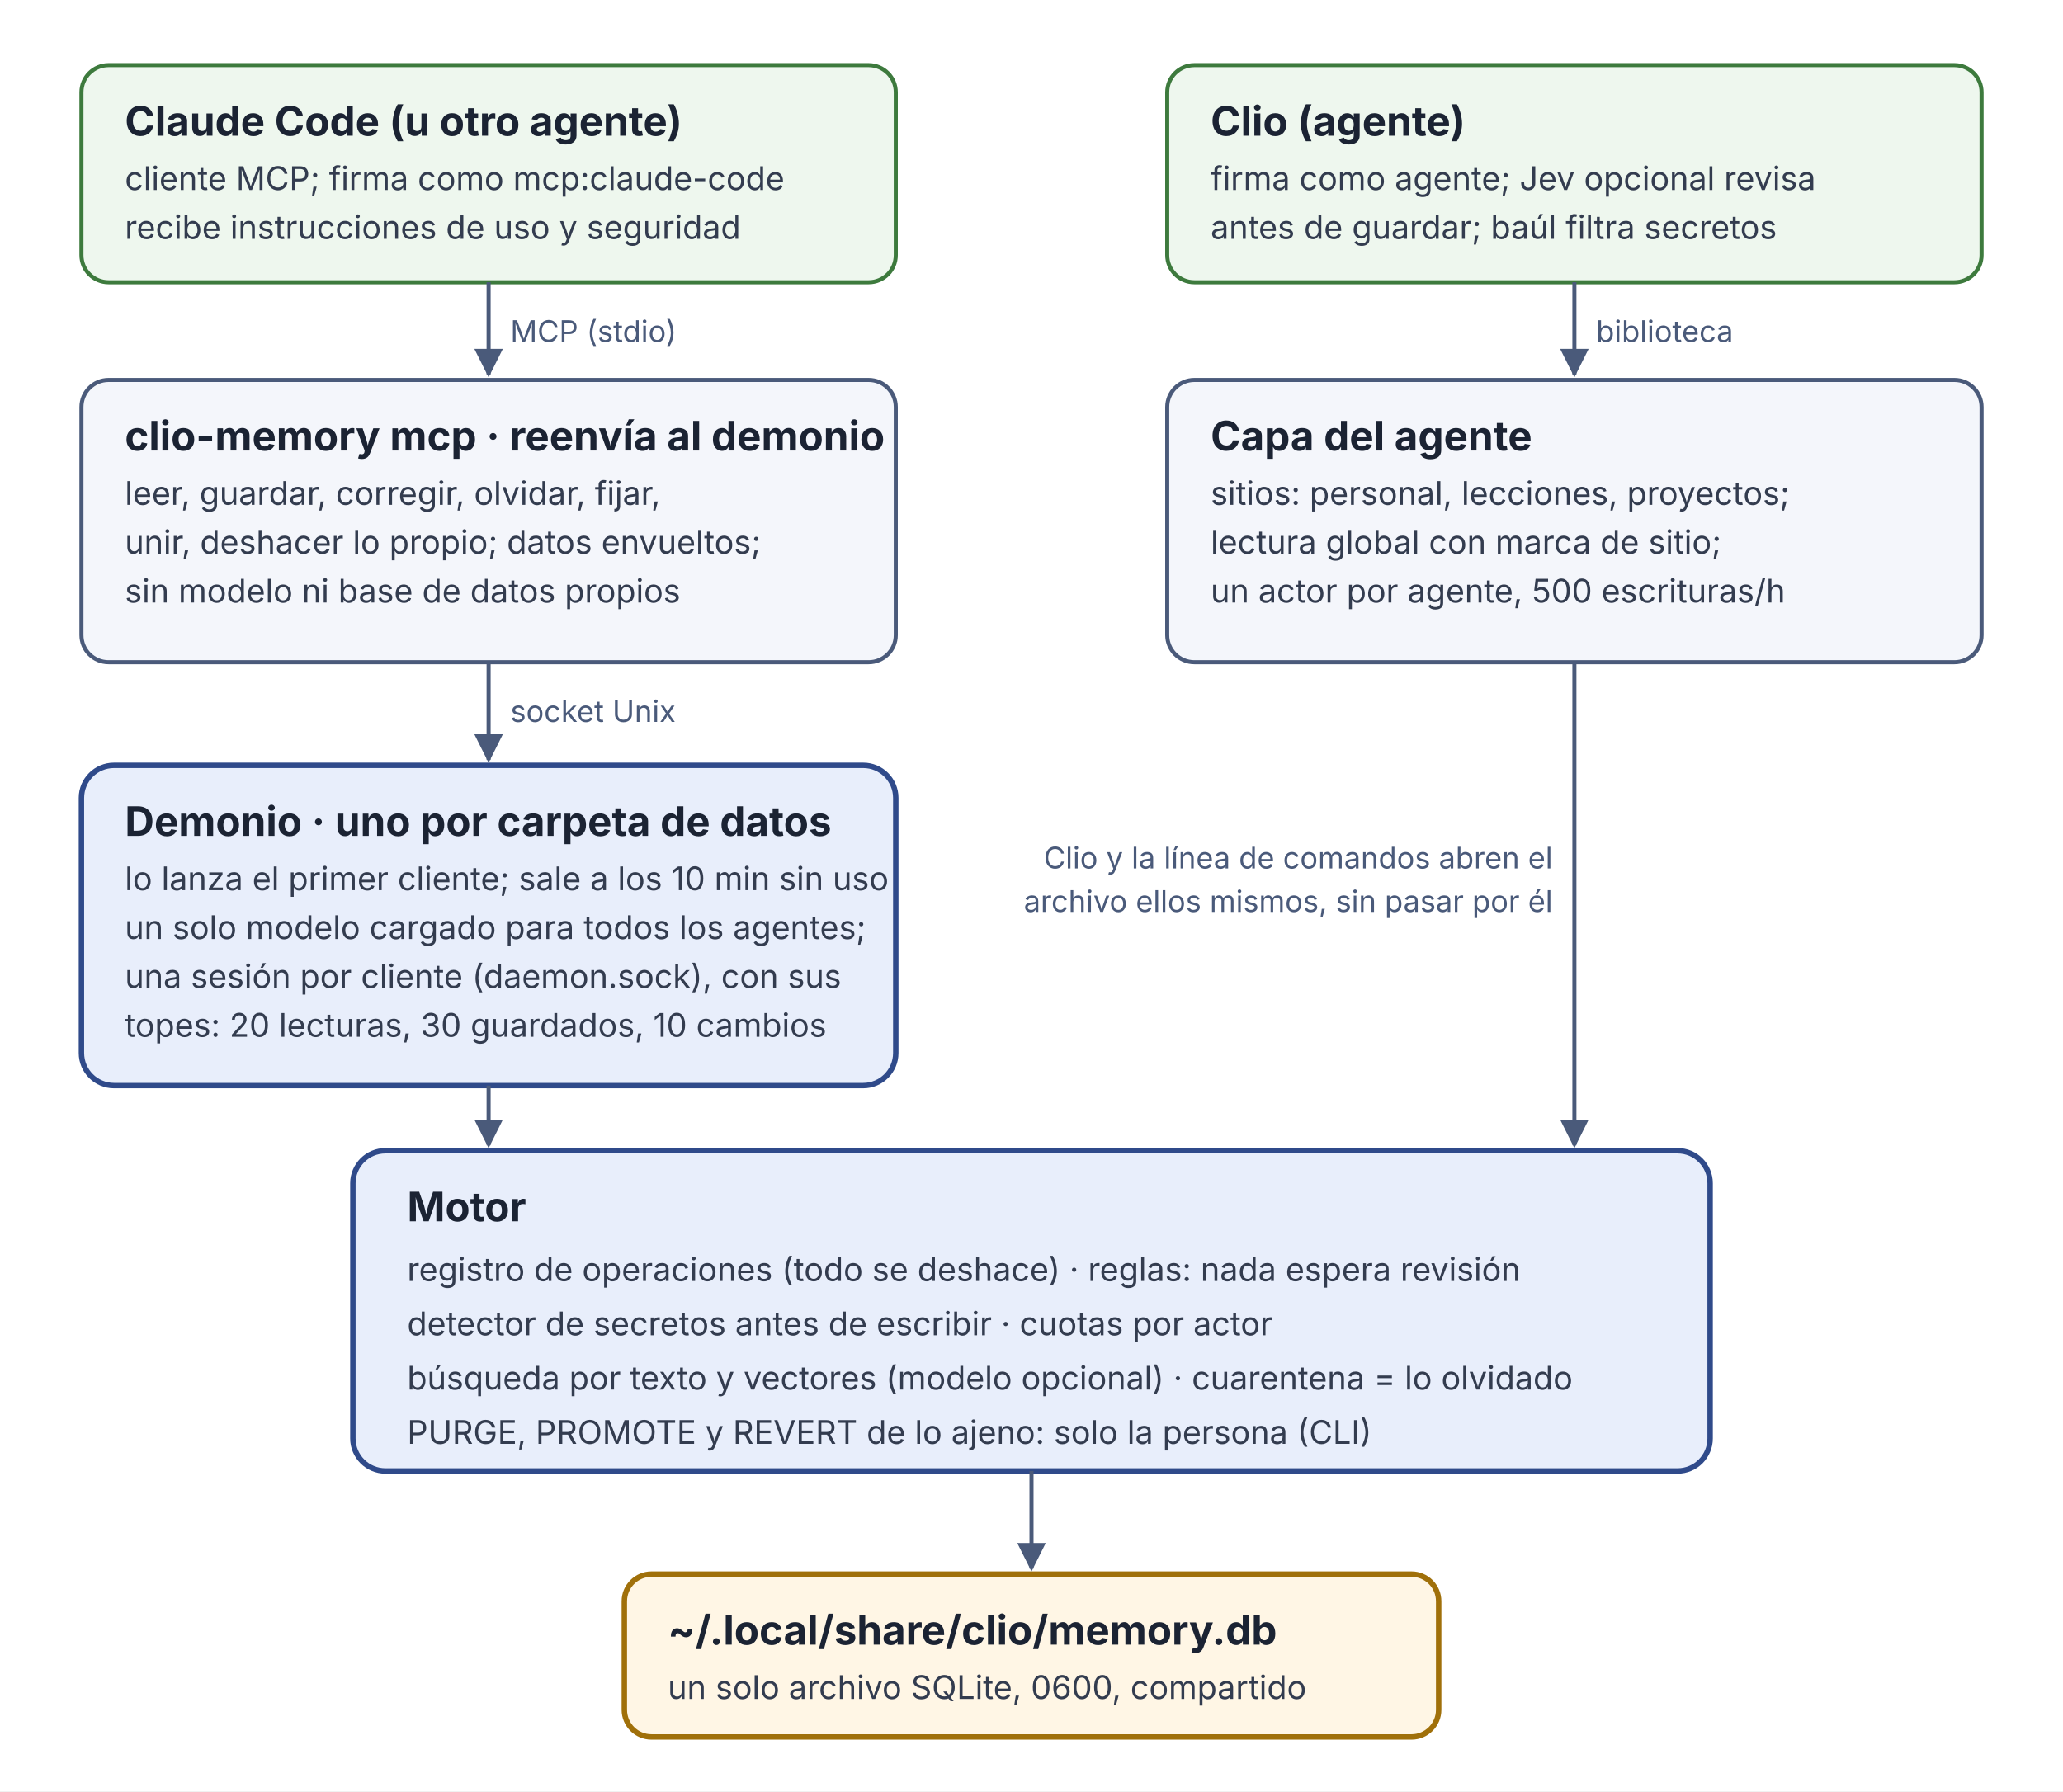
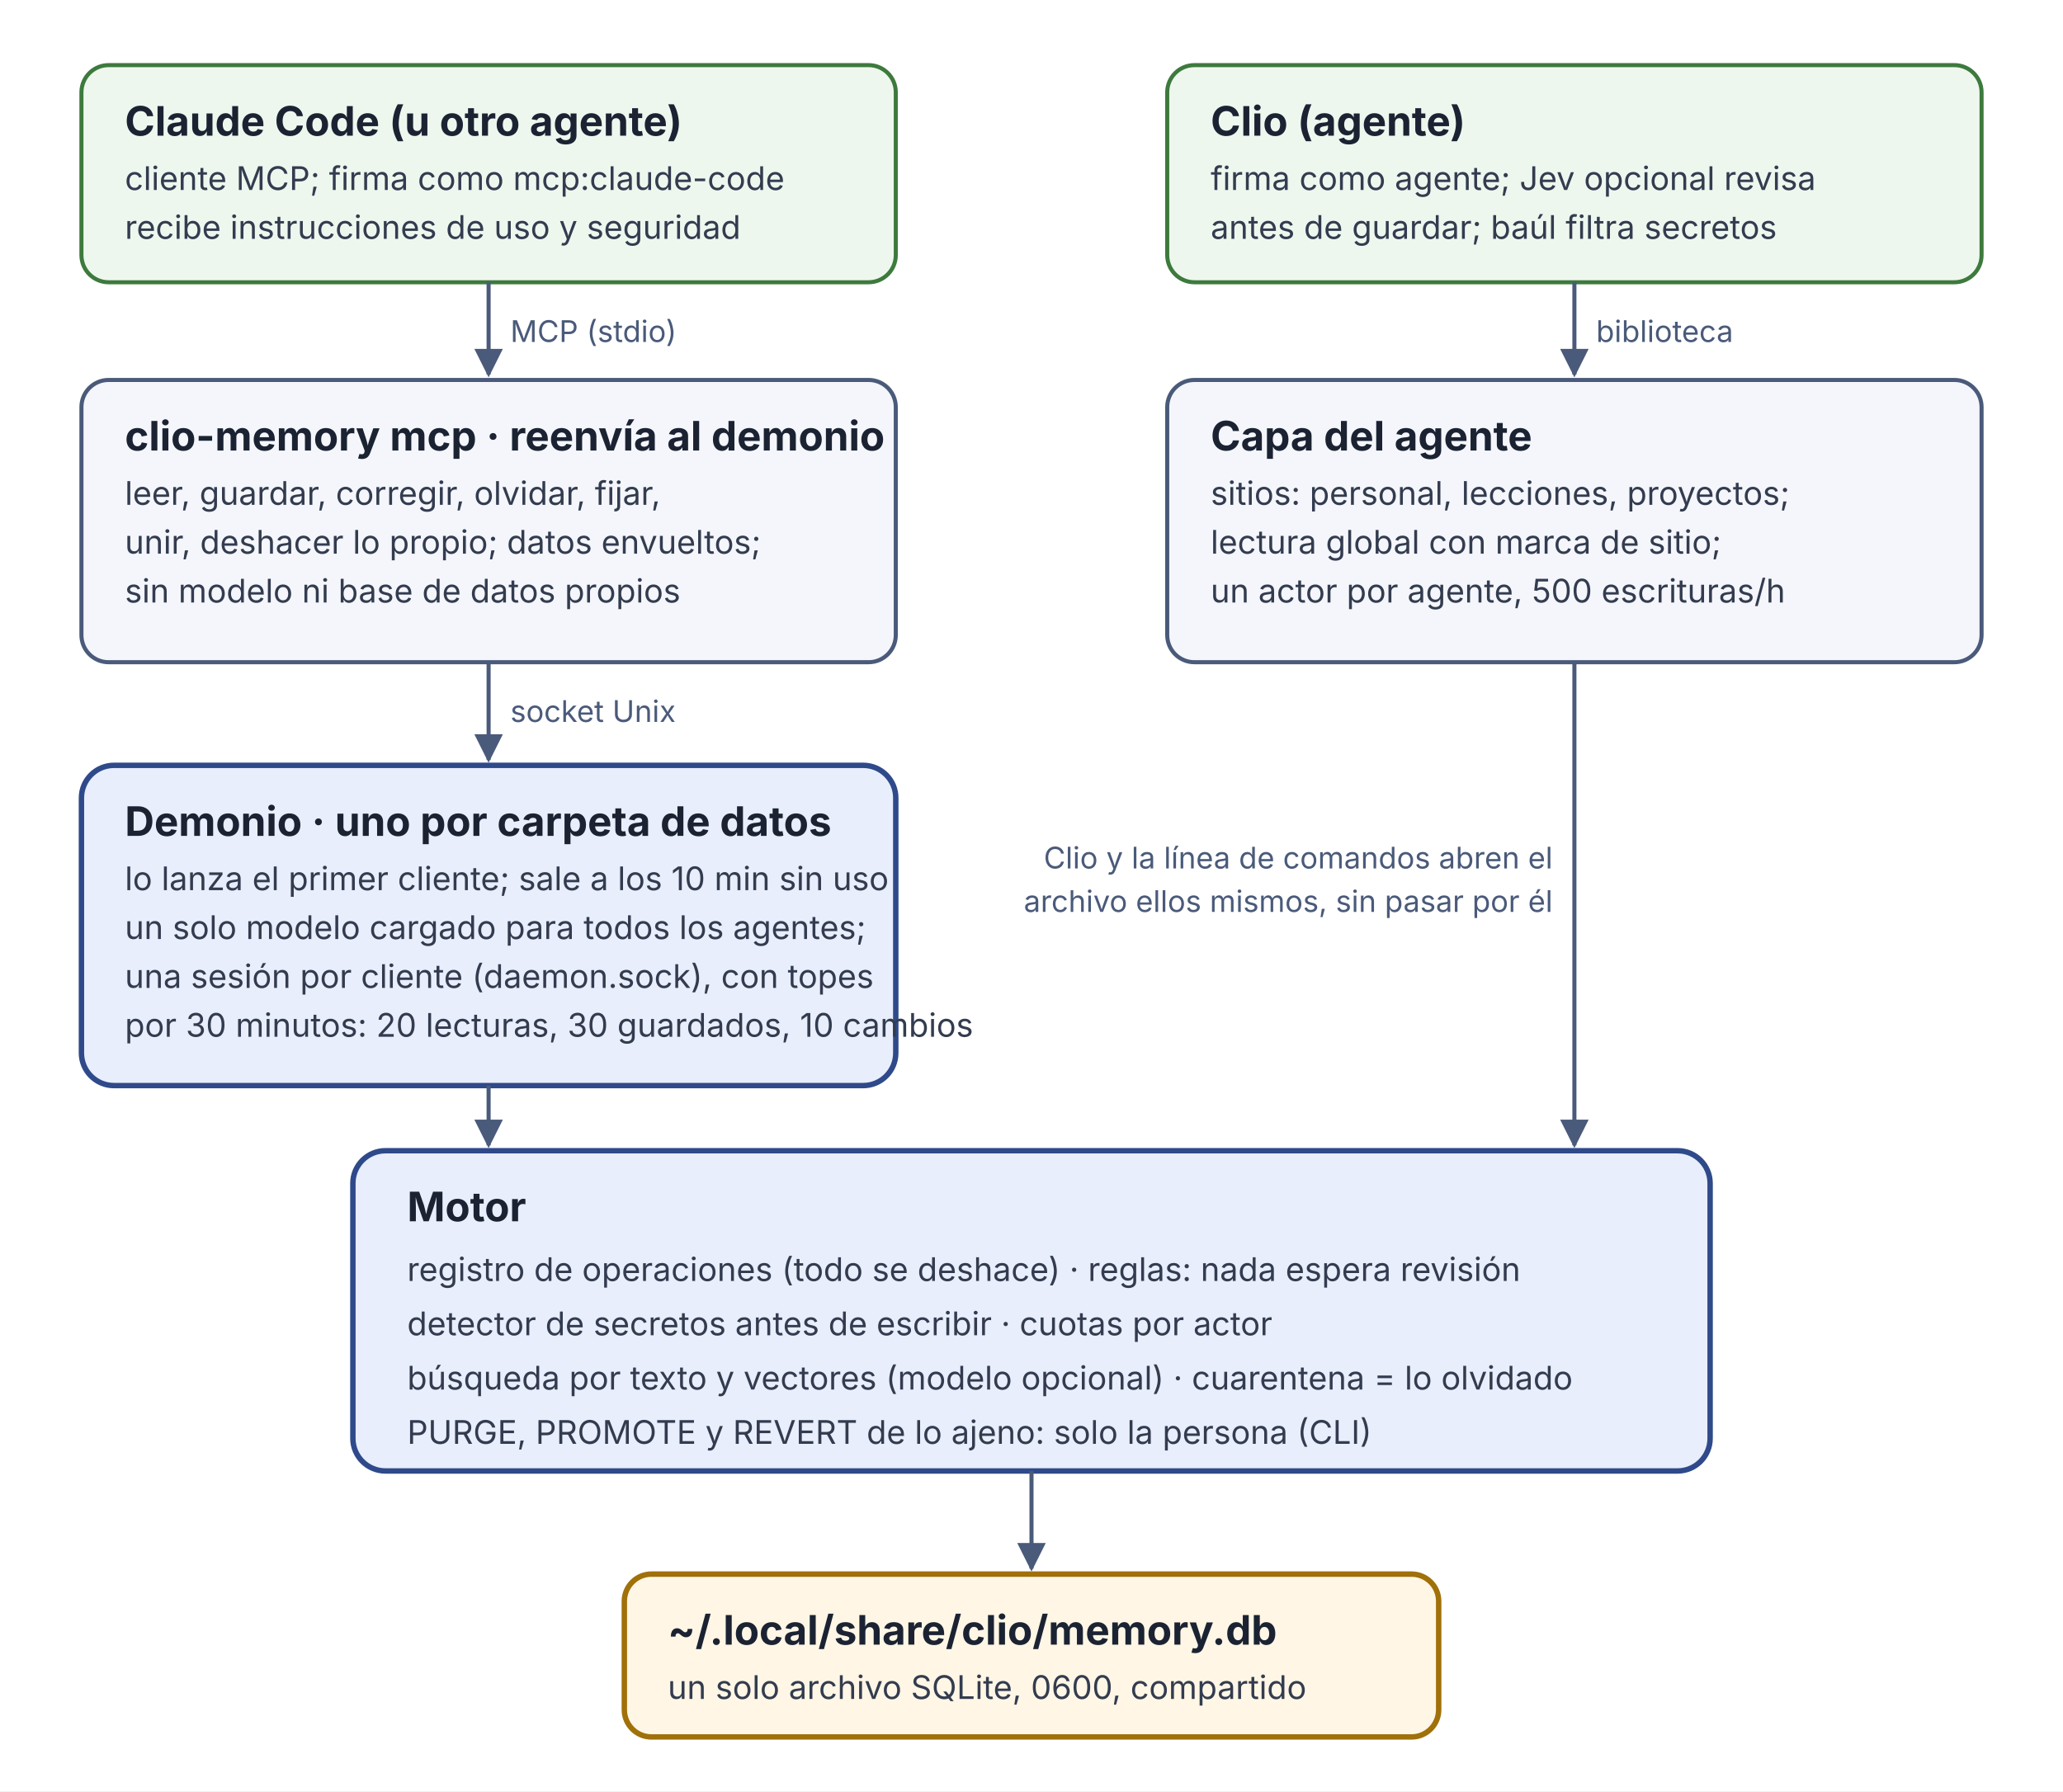
<svg xmlns="http://www.w3.org/2000/svg" viewBox="0 0 760 660" font-family="system-ui, -apple-system, Segoe UI, sans-serif" role="img" aria-labelledby="t d">
  <style>
    .bg { fill: #ffffff; }
    .box { fill: #f4f6fb; stroke: #4a5a7a; stroke-width: 1.5; }
    .core { fill: #e8eefb; stroke: #2f4a8a; stroke-width: 2; }
    .file { fill: #fff6e5; stroke: #a0700a; stroke-width: 2; }
    .ext { fill: #eef7ee; stroke: #3d7a3d; stroke-width: 1.5; }
    .h { font-size: 15px; font-weight: 700; fill: #1b2333; }
    .s { font-size: 12px; fill: #333c4f; }
    .ln { stroke: #4a5a7a; stroke-width: 1.5; fill: none; }
    .lab { font-size: 11px; fill: #4a5a7a; }
    @media (prefers-color-scheme: dark) {
      .bg { fill: #14171f; }
      .box { fill: #1d2230; stroke: #8fa0c8; }
      .core { fill: #1d2840; stroke: #9db4ee; }
      .file { fill: #2e2614; stroke: #e0b04a; }
      .ext { fill: #1b2a1d; stroke: #7cc27c; }
      .h { fill: #eef1f8; }
      .s { fill: #c8cfdd; }
      .ln { stroke: #8fa0c8; }
      .lab { fill: #8fa0c8; }
    }
  </style>
  <defs>
    <marker id="a" viewBox="0 0 10 10" refX="9" refY="5" markerWidth="7" markerHeight="7" orient="auto-start-reverse">
      <path d="M0 0 L10 5 L0 10 z" fill="#4a5a7a" />
    </marker>
  </defs>
  <rect class="bg" width="760" height="660" />
  <rect class="ext" x="30" y="24" width="300" height="80" rx="10" />
  <text class="h" x="46" y="50">Claude Code (u otro agente)</text>
  <text class="s" x="46" y="70">cliente MCP; firma como mcp:claude-code</text>
  <text class="s" x="46" y="88">recibe instrucciones de uso y seguridad</text>
  <rect class="ext" x="430" y="24" width="300" height="80" rx="10" />
  <text class="h" x="446" y="50">Clio (agente)</text>
  <text class="s" x="446" y="70">firma como agente; Jev opcional revisa</text>
  <text class="s" x="446" y="88">antes de guardar; baúl filtra secretos</text>
  <rect class="box" x="30" y="140" width="300" height="104" rx="10" />
  <text class="h" x="46" y="166">clio-memory mcp · reenvía al demonio</text>
  <text class="s" x="46" y="186">leer, guardar, corregir, olvidar, fijar,</text>
  <text class="s" x="46" y="204">unir, deshacer lo propio; datos envueltos;</text>
  <text class="s" x="46" y="222">sin modelo ni base de datos propios</text>
  <rect class="box" x="430" y="140" width="300" height="104" rx="10" />
  <text class="h" x="446" y="166">Capa del agente</text>
  <text class="s" x="446" y="186">sitios: personal, lecciones, proyectos;</text>
  <text class="s" x="446" y="204">lectura global con marca de sitio;</text>
  <text class="s" x="446" y="222">un actor por agente, 500 escrituras/h</text>
  <rect class="core" x="30" y="282" width="300" height="118" rx="12" />
  <text class="h" x="46" y="308">Demonio · uno por carpeta de datos</text>
  <text class="s" x="46" y="328">lo lanza el primer cliente; sale a los 10 min sin uso</text>
  <text class="s" x="46" y="346">un solo modelo cargado para todos los agentes;</text>
-   <text class="s" x="46" y="364">una sesión por cliente (daemon.sock), con sus</text>
-   <text class="s" x="46" y="382">topes: 20 lecturas, 30 guardados, 10 cambios</text>
+   <text class="s" x="46" y="364">una sesión por cliente (daemon.sock), con topes</text>
+   <text class="s" x="46" y="382">por 30 minutos: 20 lecturas, 30 guardados, 10 cambios</text>
  <text class="lab" x="572" y="320" text-anchor="end">Clio y la línea de comandos abren el</text>
  <text class="lab" x="572" y="336" text-anchor="end">archivo ellos mismos, sin pasar por él</text>
  <rect class="core" x="130" y="424" width="500" height="118" rx="12" />
  <text class="h" x="150" y="450">Motor</text>
  <text class="s" x="150" y="472">registro de operaciones (todo se deshace) · reglas: nada espera revisión</text>
  <text class="s" x="150" y="492">detector de secretos antes de escribir · cuotas por actor</text>
  <text class="s" x="150" y="512">búsqueda por texto y vectores (modelo opcional) · cuarentena = lo olvidado</text>
  <text class="s" x="150" y="532">PURGE, PROMOTE y REVERT de lo ajeno: solo la persona (CLI)</text>
  <rect class="file" x="230" y="580" width="300" height="60" rx="10" />
  <text class="h" x="246" y="606">~/.local/share/clio/memory.db</text>
  <text class="s" x="246" y="626">un solo archivo SQLite, 0600, compartido</text>
  <path class="ln" d="M180 104 V138" marker-end="url(#a)" />
  <text class="lab" x="188" y="126">MCP (stdio)</text>
  <path class="ln" d="M580 104 V138" marker-end="url(#a)" />
  <text class="lab" x="588" y="126">biblioteca</text>
  <path class="ln" d="M180 244 V280" marker-end="url(#a)" />
  <text class="lab" x="188" y="266">socket Unix</text>
  <path class="ln" d="M180 400 V422" marker-end="url(#a)" />
  <path class="ln" d="M580 244 V422" marker-end="url(#a)" />
  <path class="ln" d="M380 542 V578" marker-end="url(#a)" />
</svg>
